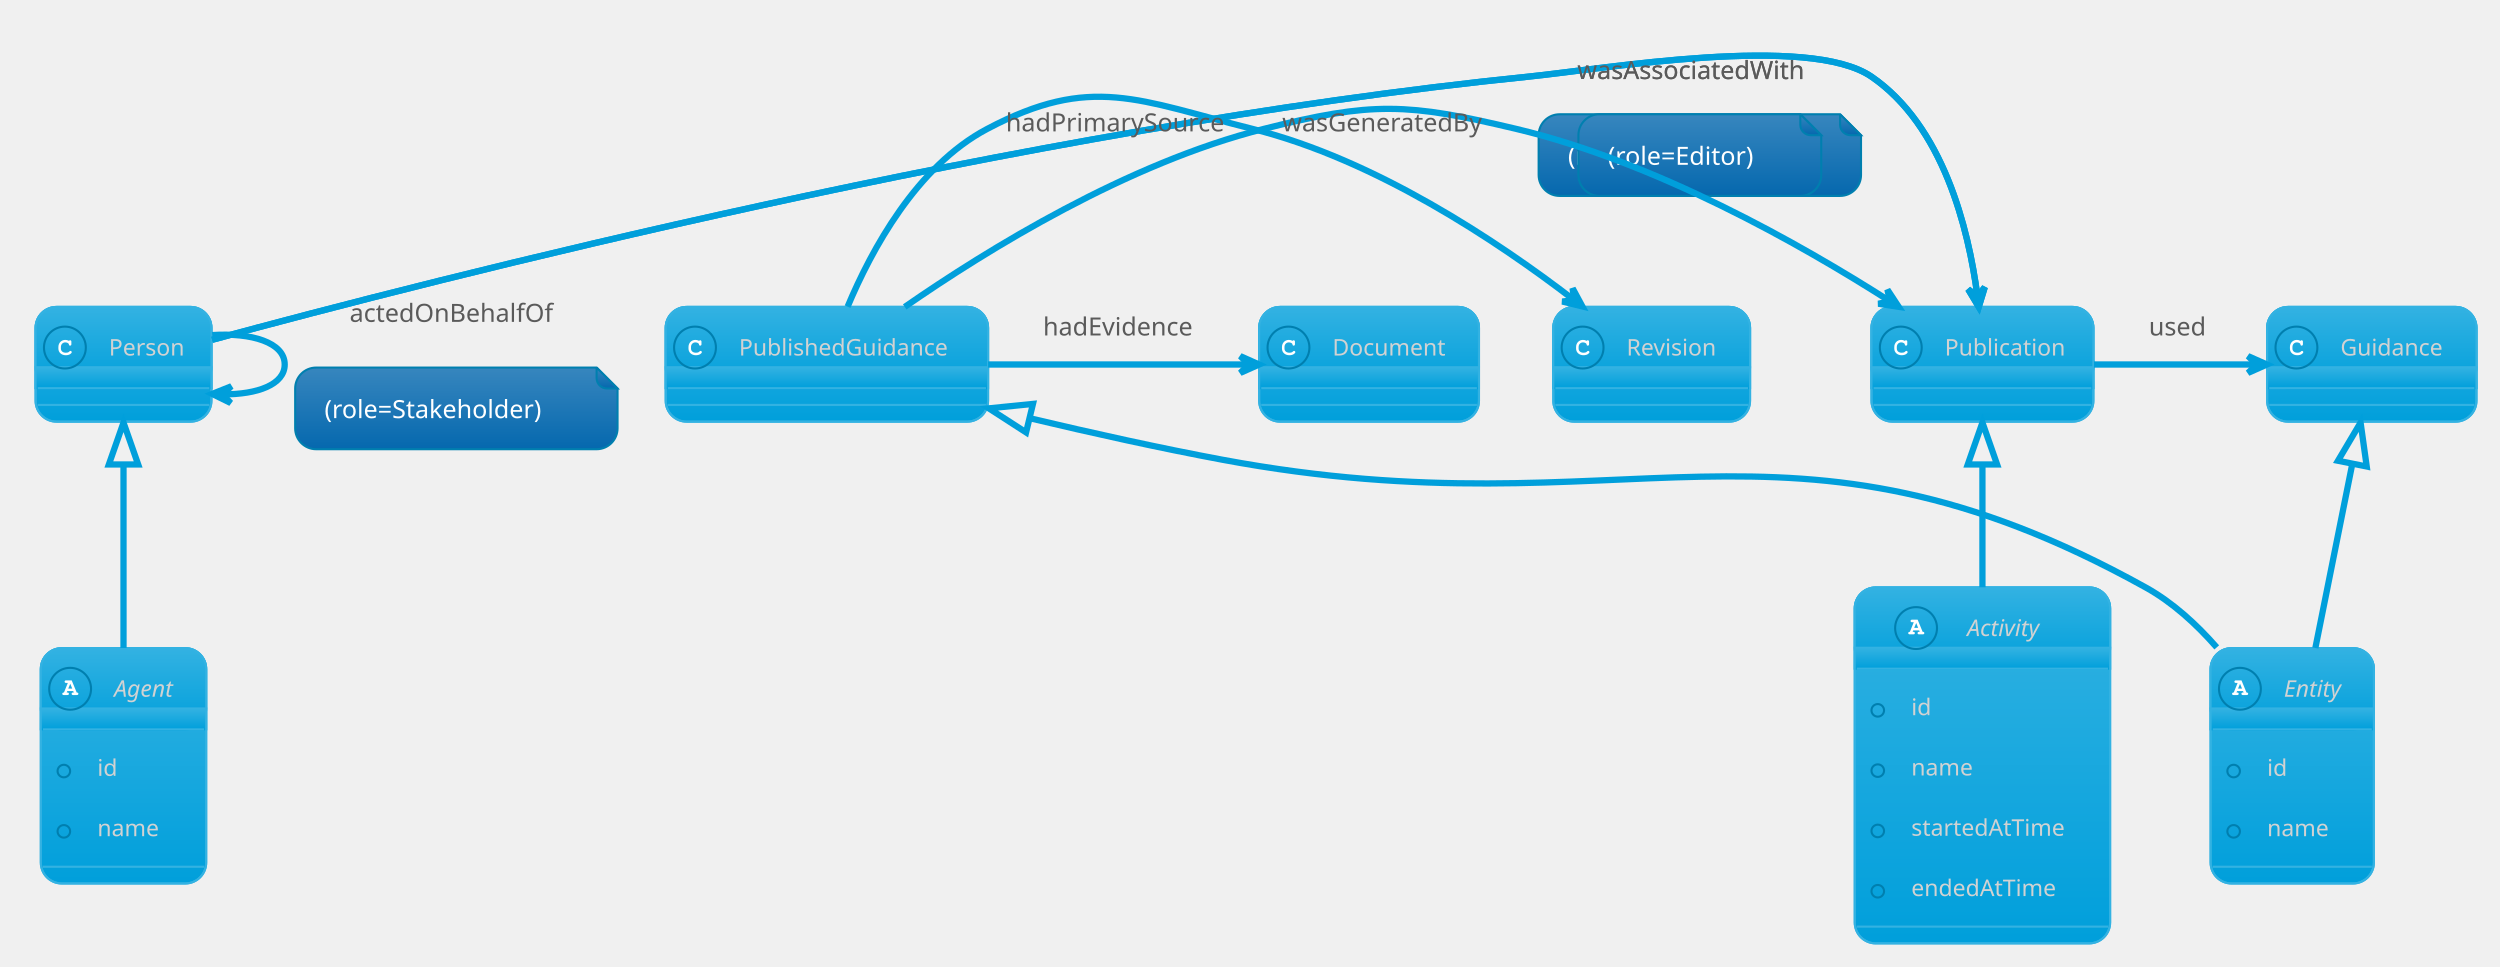
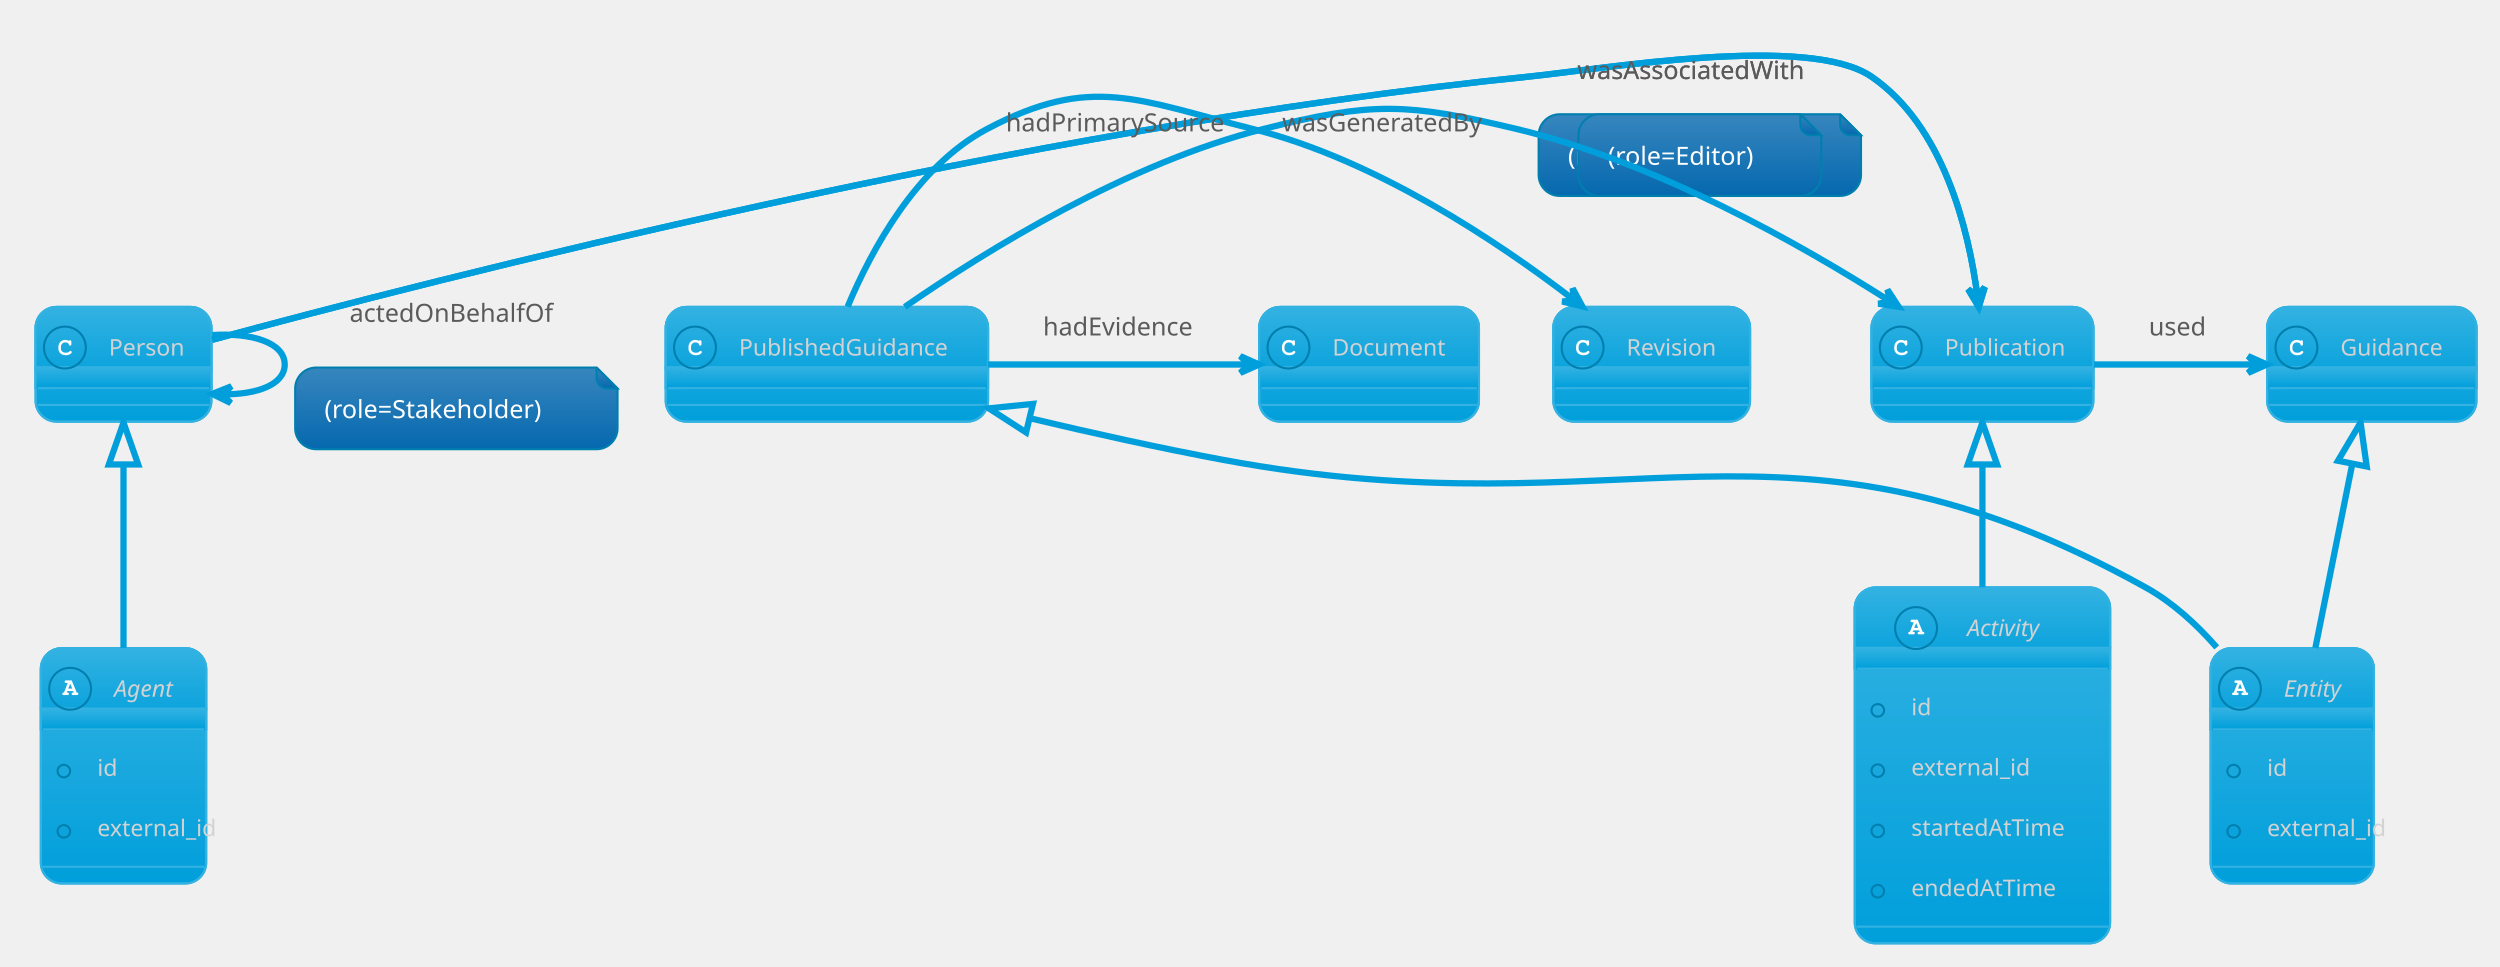
<svg xmlns="http://www.w3.org/2000/svg" contentStyleType="text/css" height="481.25px" preserveAspectRatio="none" style="width:1244px;height:481px;background:#00000000;" version="1.1" viewBox="0 0 1244 481" width="1244.792px" zoomAndPan="magnify">
  <defs>
    <linearGradient id="g1bt1ntpb6t0dq0" x1="50%" x2="50%" y1="0%" y2="100%">
      <stop offset="0%" stop-color="#33B2E2" />
      <stop offset="100%" stop-color="#009FDB" />
    </linearGradient>
    <linearGradient id="g1bt1ntpb6t0dq1" x1="50%" x2="50%" y1="0%" y2="100%">
      <stop offset="0%" stop-color="#3786BE" />
      <stop offset="100%" stop-color="#0568AE" />
    </linearGradient>
  </defs>
  <g>
    <g id="elem_Agent">
      <rect codeLine="4" fill="url(#g1bt1ntpb6t0dq0)" height="117.098" id="Agent" rx="10.417" ry="10.417" style="stroke:#33B2E2;stroke-width:1.042;" width="82.292" x="20.312" y="322.523" />
      <rect fill="url(#g1bt1ntpb6t0dq0)" height="40.422" rx="10.417" ry="10.417" style="stroke:url(#g1bt1ntpb6t0dq0);stroke-width:1.042;" width="82.292" x="20.312" y="322.523" />
      <rect fill="url(#g1bt1ntpb6t0dq0)" height="10.417" style="stroke:url(#g1bt1ntpb6t0dq0);stroke-width:1.042;" width="82.292" x="20.312" y="352.528" />
      <rect codeLine="4" fill="none" height="117.098" id="Agent" rx="10.417" ry="10.417" style="stroke:#33B2E2;stroke-width:1.042;" width="82.292" x="20.312" y="322.523" />
      <ellipse cx="34.896" cy="342.734" fill="none" rx="10.417" ry="10.417" style="stroke:#007FAF;stroke-width:1.042;" />
      <path d="M36.442,343.889 L36.735,344.605 L36.442,344.605 C36.133,344.605 36.035,344.622 35.921,344.703 C35.742,344.801 35.628,345.029 35.628,345.24 C35.628,345.435 35.726,345.615 35.889,345.728 C36.003,345.826 36.149,345.859 36.442,345.859 L38.184,345.859 C38.444,345.859 38.607,345.826 38.704,345.777 C38.9,345.663 39.014,345.452 39.014,345.24 C39.014,345.029 38.916,344.85 38.753,344.736 C38.623,344.638 38.509,344.605 38.167,344.605 L35.677,338.567 L32.975,338.567 C32.633,338.567 32.552,338.583 32.438,338.665 C32.243,338.779 32.145,338.99 32.145,339.202 C32.145,339.397 32.243,339.576 32.406,339.706 C32.52,339.804 32.65,339.82 32.975,339.82 L33.757,339.82 L31.82,344.605 C31.51,344.605 31.396,344.622 31.283,344.703 C31.104,344.801 30.99,345.029 30.99,345.24 C30.99,345.647 31.266,345.859 31.82,345.859 L33.48,345.859 C33.74,345.859 33.903,345.826 34.001,345.777 C34.18,345.663 34.294,345.452 34.294,345.24 C34.294,345.029 34.196,344.85 34.033,344.719 C33.919,344.638 33.805,344.605 33.48,344.605 L33.187,344.605 L33.48,343.889 L36.442,343.889 Z M35.938,342.636 L33.968,342.636 L34.961,340.227 L35.938,342.636 Z " fill="#FFFFFF" />
      <text fill="#D2D2D2" font-family="&quot;Verdana&quot;" font-size="11.458" font-style="italic" lengthAdjust="spacing" textLength="34.375" x="56.771" y="346.7">Agent</text>
      <line style="stroke:#33B2E2;stroke-width:1.042;" x1="21.354" x2="101.562" y1="362.945" y2="362.945" />
      <ellipse cx="31.771" cy="383.676" fill="none" rx="3.125" ry="3.125" style="stroke:#007FAF;stroke-width:1.042;" />
      <text fill="#D2D2D2" font-family="&quot;Verdana&quot;" font-size="11.458" lengthAdjust="spacing" textLength="10.417" x="48.438" y="386.08">id</text>
      <ellipse cx="31.771" cy="413.681" fill="none" rx="3.125" ry="3.125" style="stroke:#007FAF;stroke-width:1.042;" />
-       <text fill="#D2D2D2" font-family="&quot;Verdana&quot;" font-size="11.458" lengthAdjust="spacing" textLength="34.375" x="48.438" y="416.085">name</text>
+       <text fill="#D2D2D2" font-family="&quot;Verdana&quot;" font-size="11.458" lengthAdjust="spacing" textLength="34.375" x="48.438" y="416.085">external_id</text>
      <line style="stroke:#33B2E2;stroke-width:1.042;" x1="21.354" x2="101.562" y1="431.288" y2="431.288" />
    </g>
    <g id="elem_Activity">
      <rect codeLine="9" fill="url(#g1bt1ntpb6t0dq0)" height="177.108" id="Activity" rx="10.417" ry="10.417" style="stroke:#33B2E2;stroke-width:1.042;" width="127.083" x="922.917" y="292.315" />
      <rect fill="url(#g1bt1ntpb6t0dq0)" height="40.422" rx="10.417" ry="10.417" style="stroke:url(#g1bt1ntpb6t0dq0);stroke-width:1.042;" width="127.083" x="922.917" y="292.315" />
      <rect fill="url(#g1bt1ntpb6t0dq0)" height="10.417" style="stroke:url(#g1bt1ntpb6t0dq0);stroke-width:1.042;" width="127.083" x="922.917" y="322.32" />
      <rect codeLine="9" fill="none" height="177.108" id="Activity" rx="10.417" ry="10.417" style="stroke:#33B2E2;stroke-width:1.042;" width="127.083" x="922.917" y="292.315" />
      <ellipse cx="953.438" cy="312.525" fill="none" rx="10.417" ry="10.417" style="stroke:#007FAF;stroke-width:1.042;" />
      <path d="M954.984,313.681 L955.277,314.397 L954.984,314.397 C954.674,314.397 954.577,314.413 954.463,314.495 C954.284,314.592 954.17,314.82 954.17,315.032 C954.17,315.227 954.268,315.406 954.43,315.52 C954.544,315.618 954.691,315.65 954.984,315.65 L956.725,315.65 C956.986,315.65 957.148,315.618 957.246,315.569 C957.441,315.455 957.555,315.243 957.555,315.032 C957.555,314.82 957.458,314.641 957.295,314.527 C957.165,314.43 957.051,314.397 956.709,314.397 L954.219,308.359 L951.517,308.359 C951.175,308.359 951.094,308.375 950.98,308.456 C950.784,308.57 950.687,308.782 950.687,308.993 C950.687,309.189 950.784,309.368 950.947,309.498 C951.061,309.596 951.191,309.612 951.517,309.612 L952.298,309.612 L950.361,314.397 C950.052,314.397 949.938,314.413 949.824,314.495 C949.645,314.592 949.531,314.82 949.531,315.032 C949.531,315.439 949.808,315.65 950.361,315.65 L952.021,315.65 C952.282,315.65 952.445,315.618 952.542,315.569 C952.721,315.455 952.835,315.243 952.835,315.032 C952.835,314.82 952.738,314.641 952.575,314.511 C952.461,314.43 952.347,314.397 952.021,314.397 L951.729,314.397 L952.021,313.681 L954.984,313.681 Z M954.479,312.428 L952.51,312.428 L953.503,310.019 L954.479,312.428 Z " fill="#FFFFFF" />
      <text fill="#D2D2D2" font-family="&quot;Verdana&quot;" font-size="11.458" font-style="italic" lengthAdjust="spacing" textLength="43.75" x="978.854" y="316.492">Activity</text>
      <line style="stroke:#33B2E2;stroke-width:1.042;" x1="923.958" x2="1048.958" y1="332.736" y2="332.736" />
      <ellipse cx="934.375" cy="353.468" fill="none" rx="3.125" ry="3.125" style="stroke:#007FAF;stroke-width:1.042;" />
      <text fill="#D2D2D2" font-family="&quot;Verdana&quot;" font-size="11.458" lengthAdjust="spacing" textLength="10.417" x="951.042" y="355.872">id</text>
      <ellipse cx="934.375" cy="383.473" fill="none" rx="3.125" ry="3.125" style="stroke:#007FAF;stroke-width:1.042;" />
-       <text fill="#D2D2D2" font-family="&quot;Verdana&quot;" font-size="11.458" lengthAdjust="spacing" textLength="34.375" x="951.042" y="385.877">name</text>
+       <text fill="#D2D2D2" font-family="&quot;Verdana&quot;" font-size="11.458" lengthAdjust="spacing" textLength="34.375" x="951.042" y="385.877">external_id</text>
      <ellipse cx="934.375" cy="413.478" fill="none" rx="3.125" ry="3.125" style="stroke:#007FAF;stroke-width:1.042;" />
      <text fill="#D2D2D2" font-family="&quot;Verdana&quot;" font-size="11.458" lengthAdjust="spacing" textLength="84.375" x="951.042" y="415.882">startedAtTime</text>
      <ellipse cx="934.375" cy="443.482" fill="none" rx="3.125" ry="3.125" style="stroke:#007FAF;stroke-width:1.042;" />
      <text fill="#D2D2D2" font-family="&quot;Verdana&quot;" font-size="11.458" lengthAdjust="spacing" textLength="81.25" x="951.042" y="445.887">endedAtTime</text>
      <line style="stroke:#33B2E2;stroke-width:1.042;" x1="923.958" x2="1048.958" y1="461.089" y2="461.089" />
    </g>
    <g id="elem_Entity">
      <rect codeLine="16" fill="url(#g1bt1ntpb6t0dq0)" height="117.098" id="Entity" rx="10.417" ry="10.417" style="stroke:#33B2E2;stroke-width:1.042;" width="81.25" x="1100" y="322.523" />
      <rect fill="url(#g1bt1ntpb6t0dq0)" height="40.422" rx="10.417" ry="10.417" style="stroke:url(#g1bt1ntpb6t0dq0);stroke-width:1.042;" width="81.25" x="1100" y="322.523" />
      <rect fill="url(#g1bt1ntpb6t0dq0)" height="10.417" style="stroke:url(#g1bt1ntpb6t0dq0);stroke-width:1.042;" width="81.25" x="1100" y="352.528" />
      <rect codeLine="16" fill="none" height="117.098" id="Entity" rx="10.417" ry="10.417" style="stroke:#33B2E2;stroke-width:1.042;" width="81.25" x="1100" y="322.523" />
      <ellipse cx="1114.583" cy="342.734" fill="none" rx="10.417" ry="10.417" style="stroke:#007FAF;stroke-width:1.042;" />
      <path d="M1116.13,343.889 L1116.422,344.605 L1116.13,344.605 C1115.82,344.605 1115.723,344.622 1115.609,344.703 C1115.43,344.801 1115.316,345.029 1115.316,345.24 C1115.316,345.435 1115.413,345.615 1115.576,345.728 C1115.69,345.826 1115.837,345.859 1116.13,345.859 L1117.871,345.859 C1118.131,345.859 1118.294,345.826 1118.392,345.777 C1118.587,345.663 1118.701,345.452 1118.701,345.24 C1118.701,345.029 1118.603,344.85 1118.441,344.736 C1118.311,344.638 1118.197,344.605 1117.855,344.605 L1115.365,338.567 L1112.663,338.567 C1112.321,338.567 1112.24,338.583 1112.126,338.665 C1111.93,338.779 1111.833,338.99 1111.833,339.202 C1111.833,339.397 1111.93,339.576 1112.093,339.706 C1112.207,339.804 1112.337,339.82 1112.663,339.82 L1113.444,339.82 L1111.507,344.605 C1111.198,344.605 1111.084,344.622 1110.97,344.703 C1110.791,344.801 1110.677,345.029 1110.677,345.24 C1110.677,345.647 1110.954,345.859 1111.507,345.859 L1113.167,345.859 C1113.428,345.859 1113.591,345.826 1113.688,345.777 C1113.867,345.663 1113.981,345.452 1113.981,345.24 C1113.981,345.029 1113.883,344.85 1113.721,344.719 C1113.607,344.638 1113.493,344.605 1113.167,344.605 L1112.874,344.605 L1113.167,343.889 L1116.13,343.889 Z M1115.625,342.636 L1113.656,342.636 L1114.648,340.227 L1115.625,342.636 Z " fill="#FFFFFF" />
      <text fill="#D2D2D2" font-family="&quot;Verdana&quot;" font-size="11.458" font-style="italic" lengthAdjust="spacing" textLength="33.333" x="1136.458" y="346.7">Entity</text>
      <line style="stroke:#33B2E2;stroke-width:1.042;" x1="1101.042" x2="1180.208" y1="362.945" y2="362.945" />
      <ellipse cx="1111.458" cy="383.676" fill="none" rx="3.125" ry="3.125" style="stroke:#007FAF;stroke-width:1.042;" />
      <text fill="#D2D2D2" font-family="&quot;Verdana&quot;" font-size="11.458" lengthAdjust="spacing" textLength="10.417" x="1128.125" y="386.08">id</text>
      <ellipse cx="1111.458" cy="413.681" fill="none" rx="3.125" ry="3.125" style="stroke:#007FAF;stroke-width:1.042;" />
-       <text fill="#D2D2D2" font-family="&quot;Verdana&quot;" font-size="11.458" lengthAdjust="spacing" textLength="34.375" x="1128.125" y="416.085">name</text>
+       <text fill="#D2D2D2" font-family="&quot;Verdana&quot;" font-size="11.458" lengthAdjust="spacing" textLength="34.375" x="1128.125" y="416.085">external_id</text>
      <line style="stroke:#33B2E2;stroke-width:1.042;" x1="1101.042" x2="1180.208" y1="431.288" y2="431.288" />
    </g>
    <g id="elem_Guidance">
      <rect fill="url(#g1bt1ntpb6t0dq0)" height="57.088" id="Guidance" rx="10.417" ry="10.417" style="stroke:#33B2E2;stroke-width:1.042;" width="104.167" x="1128.125" y="152.731" />
      <rect fill="url(#g1bt1ntpb6t0dq0)" height="40.422" rx="10.417" ry="10.417" style="stroke:url(#g1bt1ntpb6t0dq0);stroke-width:1.042;" width="104.167" x="1128.125" y="152.731" />
      <rect fill="url(#g1bt1ntpb6t0dq0)" height="10.417" style="stroke:url(#g1bt1ntpb6t0dq0);stroke-width:1.042;" width="104.167" x="1128.125" y="182.736" />
      <rect fill="none" height="57.088" id="Guidance" rx="10.417" ry="10.417" style="stroke:#33B2E2;stroke-width:1.042;" width="104.167" x="1128.125" y="152.731" />
      <ellipse cx="1142.708" cy="172.942" fill="none" rx="10.417" ry="10.417" style="stroke:#007FAF;stroke-width:1.042;" />
      <path d="M1144.645,169.557 C1143.962,169.231 1143.522,169.133 1142.871,169.133 C1140.95,169.133 1139.469,170.647 1139.469,172.649 L1139.469,173.479 C1139.469,175.383 1141.032,176.767 1143.148,176.767 C1144.043,176.767 1144.906,176.539 1145.443,176.132 C1145.882,175.839 1146.11,175.514 1146.11,175.221 C1146.11,174.895 1145.817,174.602 1145.492,174.602 C1145.329,174.602 1145.182,174.667 1145.036,174.798 C1144.694,175.156 1144.694,175.156 1144.564,175.221 C1144.255,175.416 1143.75,175.514 1143.18,175.514 C1141.683,175.514 1140.723,174.7 1140.723,173.447 L1140.723,172.649 C1140.723,171.331 1141.65,170.37 1142.92,170.37 C1143.343,170.37 1143.799,170.484 1144.141,170.68 C1144.499,170.875 1144.629,171.038 1144.694,171.331 C1144.743,171.64 1144.759,171.721 1144.857,171.819 C1144.954,171.933 1145.133,171.998 1145.296,171.998 C1145.508,171.998 1145.687,171.9 1145.817,171.738 C1145.898,171.624 1145.931,171.494 1145.931,171.168 L1145.931,170.126 C1145.931,169.817 1145.915,169.719 1145.833,169.605 C1145.719,169.41 1145.524,169.296 1145.296,169.296 C1145.085,169.296 1144.938,169.378 1144.775,169.605 L1144.645,169.557 Z " fill="#FFFFFF" />
      <text fill="#D2D2D2" font-family="&quot;Verdana&quot;" font-size="11.458" lengthAdjust="spacing" textLength="56.25" x="1164.583" y="176.909">Guidance</text>
      <line style="stroke:#33B2E2;stroke-width:1.042;" x1="1129.167" x2="1231.25" y1="193.153" y2="193.153" />
      <line style="stroke:#33B2E2;stroke-width:1.042;" x1="1129.167" x2="1231.25" y1="201.486" y2="201.486" />
    </g>
    <g id="elem_PublishedGuidance">
      <rect fill="url(#g1bt1ntpb6t0dq0)" height="57.088" id="PublishedGuidance" rx="10.417" ry="10.417" style="stroke:#33B2E2;stroke-width:1.042;" width="160.417" x="331.25" y="152.731" />
      <rect fill="url(#g1bt1ntpb6t0dq0)" height="40.422" rx="10.417" ry="10.417" style="stroke:url(#g1bt1ntpb6t0dq0);stroke-width:1.042;" width="160.417" x="331.25" y="152.731" />
      <rect fill="url(#g1bt1ntpb6t0dq0)" height="10.417" style="stroke:url(#g1bt1ntpb6t0dq0);stroke-width:1.042;" width="160.417" x="331.25" y="182.736" />
      <rect fill="none" height="57.088" id="PublishedGuidance" rx="10.417" ry="10.417" style="stroke:#33B2E2;stroke-width:1.042;" width="160.417" x="331.25" y="152.731" />
      <ellipse cx="345.833" cy="172.942" fill="none" rx="10.417" ry="10.417" style="stroke:#007FAF;stroke-width:1.042;" />
      <path d="M347.77,169.557 C347.087,169.231 346.647,169.133 345.996,169.133 C344.075,169.133 342.594,170.647 342.594,172.649 L342.594,173.479 C342.594,175.383 344.157,176.767 346.273,176.767 C347.168,176.767 348.031,176.539 348.568,176.132 C349.007,175.839 349.235,175.514 349.235,175.221 C349.235,174.895 348.942,174.602 348.616,174.602 C348.454,174.602 348.307,174.667 348.161,174.798 C347.819,175.156 347.819,175.156 347.689,175.221 C347.38,175.416 346.875,175.514 346.305,175.514 C344.808,175.514 343.848,174.7 343.848,173.447 L343.848,172.649 C343.848,171.331 344.775,170.37 346.045,170.37 C346.468,170.37 346.924,170.484 347.266,170.68 C347.624,170.875 347.754,171.038 347.819,171.331 C347.868,171.64 347.884,171.721 347.982,171.819 C348.079,171.933 348.259,171.998 348.421,171.998 C348.633,171.998 348.812,171.9 348.942,171.738 C349.023,171.624 349.056,171.494 349.056,171.168 L349.056,170.126 C349.056,169.817 349.04,169.719 348.958,169.605 C348.844,169.41 348.649,169.296 348.421,169.296 C348.21,169.296 348.063,169.378 347.9,169.605 L347.77,169.557 Z " fill="#FFFFFF" />
      <text fill="#D2D2D2" font-family="&quot;Verdana&quot;" font-size="11.458" lengthAdjust="spacing" textLength="112.5" x="367.708" y="176.909">PublishedGuidance</text>
      <line style="stroke:#33B2E2;stroke-width:1.042;" x1="332.292" x2="490.625" y1="193.153" y2="193.153" />
      <line style="stroke:#33B2E2;stroke-width:1.042;" x1="332.292" x2="490.625" y1="201.486" y2="201.486" />
    </g>
    <g id="elem_Person">
      <rect fill="url(#g1bt1ntpb6t0dq0)" height="57.088" id="Person" rx="10.417" ry="10.417" style="stroke:#33B2E2;stroke-width:1.042;" width="87.5" x="17.708" y="152.731" />
      <rect fill="url(#g1bt1ntpb6t0dq0)" height="40.422" rx="10.417" ry="10.417" style="stroke:url(#g1bt1ntpb6t0dq0);stroke-width:1.042;" width="87.5" x="17.708" y="152.731" />
      <rect fill="url(#g1bt1ntpb6t0dq0)" height="10.417" style="stroke:url(#g1bt1ntpb6t0dq0);stroke-width:1.042;" width="87.5" x="17.708" y="182.736" />
      <rect fill="none" height="57.088" id="Person" rx="10.417" ry="10.417" style="stroke:#33B2E2;stroke-width:1.042;" width="87.5" x="17.708" y="152.731" />
      <ellipse cx="32.292" cy="172.942" fill="none" rx="10.417" ry="10.417" style="stroke:#007FAF;stroke-width:1.042;" />
      <path d="M34.228,169.557 C33.545,169.231 33.105,169.133 32.454,169.133 C30.534,169.133 29.053,170.647 29.053,172.649 L29.053,173.479 C29.053,175.383 30.615,176.767 32.731,176.767 C33.626,176.767 34.489,176.539 35.026,176.132 C35.465,175.839 35.693,175.514 35.693,175.221 C35.693,174.895 35.4,174.602 35.075,174.602 C34.912,174.602 34.766,174.667 34.619,174.798 C34.277,175.156 34.277,175.156 34.147,175.221 C33.838,175.416 33.333,175.514 32.764,175.514 C31.266,175.514 30.306,174.7 30.306,173.447 L30.306,172.649 C30.306,171.331 31.234,170.37 32.503,170.37 C32.926,170.37 33.382,170.484 33.724,170.68 C34.082,170.875 34.212,171.038 34.277,171.331 C34.326,171.64 34.342,171.721 34.44,171.819 C34.538,171.933 34.717,171.998 34.88,171.998 C35.091,171.998 35.27,171.9 35.4,171.738 C35.482,171.624 35.514,171.494 35.514,171.168 L35.514,170.126 C35.514,169.817 35.498,169.719 35.417,169.605 C35.303,169.41 35.107,169.296 34.88,169.296 C34.668,169.296 34.522,169.378 34.359,169.605 L34.228,169.557 Z " fill="#FFFFFF" />
      <text fill="#D2D2D2" font-family="&quot;Verdana&quot;" font-size="11.458" lengthAdjust="spacing" textLength="39.583" x="54.167" y="176.909">Person</text>
      <line style="stroke:#33B2E2;stroke-width:1.042;" x1="18.75" x2="104.167" y1="193.153" y2="193.153" />
      <line style="stroke:#33B2E2;stroke-width:1.042;" x1="18.75" x2="104.167" y1="201.486" y2="201.486" />
    </g>
    <g id="elem_Publication">
      <rect fill="url(#g1bt1ntpb6t0dq0)" height="57.088" id="Publication" rx="10.417" ry="10.417" style="stroke:#33B2E2;stroke-width:1.042;" width="110.417" x="931.25" y="152.731" />
      <rect fill="url(#g1bt1ntpb6t0dq0)" height="40.422" rx="10.417" ry="10.417" style="stroke:url(#g1bt1ntpb6t0dq0);stroke-width:1.042;" width="110.417" x="931.25" y="152.731" />
      <rect fill="url(#g1bt1ntpb6t0dq0)" height="10.417" style="stroke:url(#g1bt1ntpb6t0dq0);stroke-width:1.042;" width="110.417" x="931.25" y="182.736" />
      <rect fill="none" height="57.088" id="Publication" rx="10.417" ry="10.417" style="stroke:#33B2E2;stroke-width:1.042;" width="110.417" x="931.25" y="152.731" />
      <ellipse cx="945.833" cy="172.942" fill="none" rx="10.417" ry="10.417" style="stroke:#007FAF;stroke-width:1.042;" />
      <path d="M947.77,169.557 C947.087,169.231 946.647,169.133 945.996,169.133 C944.076,169.133 942.594,170.647 942.594,172.649 L942.594,173.479 C942.594,175.383 944.157,176.767 946.273,176.767 C947.168,176.767 948.031,176.539 948.568,176.132 C949.007,175.839 949.235,175.514 949.235,175.221 C949.235,174.895 948.942,174.602 948.616,174.602 C948.454,174.602 948.307,174.667 948.161,174.798 C947.819,175.156 947.819,175.156 947.689,175.221 C947.38,175.416 946.875,175.514 946.305,175.514 C944.808,175.514 943.848,174.7 943.848,173.447 L943.848,172.649 C943.848,171.331 944.775,170.37 946.045,170.37 C946.468,170.37 946.924,170.484 947.266,170.68 C947.624,170.875 947.754,171.038 947.819,171.331 C947.868,171.64 947.884,171.721 947.982,171.819 C948.079,171.933 948.259,171.998 948.421,171.998 C948.633,171.998 948.812,171.9 948.942,171.738 C949.023,171.624 949.056,171.494 949.056,171.168 L949.056,170.126 C949.056,169.817 949.04,169.719 948.958,169.605 C948.844,169.41 948.649,169.296 948.421,169.296 C948.21,169.296 948.063,169.378 947.9,169.605 L947.77,169.557 Z " fill="#FFFFFF" />
      <text fill="#D2D2D2" font-family="&quot;Verdana&quot;" font-size="11.458" lengthAdjust="spacing" textLength="62.5" x="967.708" y="176.909">Publication</text>
      <line style="stroke:#33B2E2;stroke-width:1.042;" x1="932.292" x2="1040.625" y1="193.153" y2="193.153" />
      <line style="stroke:#33B2E2;stroke-width:1.042;" x1="932.292" x2="1040.625" y1="201.486" y2="201.486" />
    </g>
    <g id="elem_Revision">
      <rect fill="url(#g1bt1ntpb6t0dq0)" height="57.088" id="Revision" rx="10.417" ry="10.417" style="stroke:#33B2E2;stroke-width:1.042;" width="97.917" x="772.917" y="152.731" />
      <rect fill="url(#g1bt1ntpb6t0dq0)" height="40.422" rx="10.417" ry="10.417" style="stroke:url(#g1bt1ntpb6t0dq0);stroke-width:1.042;" width="97.917" x="772.917" y="152.731" />
      <rect fill="url(#g1bt1ntpb6t0dq0)" height="10.417" style="stroke:url(#g1bt1ntpb6t0dq0);stroke-width:1.042;" width="97.917" x="772.917" y="182.736" />
      <rect fill="none" height="57.088" id="Revision" rx="10.417" ry="10.417" style="stroke:#33B2E2;stroke-width:1.042;" width="97.917" x="772.917" y="152.731" />
      <ellipse cx="787.5" cy="172.942" fill="none" rx="10.417" ry="10.417" style="stroke:#007FAF;stroke-width:1.042;" />
      <path d="M789.437,169.557 C788.753,169.231 788.314,169.133 787.663,169.133 C785.742,169.133 784.261,170.647 784.261,172.649 L784.261,173.479 C784.261,175.383 785.824,176.767 787.939,176.767 C788.835,176.767 789.697,176.539 790.234,176.132 C790.674,175.839 790.902,175.514 790.902,175.221 C790.902,174.895 790.609,174.602 790.283,174.602 C790.12,174.602 789.974,174.667 789.827,174.798 C789.486,175.156 789.486,175.156 789.356,175.221 C789.046,175.416 788.542,175.514 787.972,175.514 C786.475,175.514 785.514,174.7 785.514,173.447 L785.514,172.649 C785.514,171.331 786.442,170.37 787.712,170.37 C788.135,170.37 788.591,170.484 788.932,170.68 C789.29,170.875 789.421,171.038 789.486,171.331 C789.534,171.64 789.551,171.721 789.648,171.819 C789.746,171.933 789.925,171.998 790.088,171.998 C790.299,171.998 790.479,171.9 790.609,171.738 C790.69,171.624 790.723,171.494 790.723,171.168 L790.723,170.126 C790.723,169.817 790.706,169.719 790.625,169.605 C790.511,169.41 790.316,169.296 790.088,169.296 C789.876,169.296 789.73,169.378 789.567,169.605 L789.437,169.557 Z " fill="#FFFFFF" />
      <text fill="#D2D2D2" font-family="&quot;Verdana&quot;" font-size="11.458" lengthAdjust="spacing" textLength="50" x="809.375" y="176.909">Revision</text>
      <line style="stroke:#33B2E2;stroke-width:1.042;" x1="773.958" x2="869.792" y1="193.153" y2="193.153" />
      <line style="stroke:#33B2E2;stroke-width:1.042;" x1="773.958" x2="869.792" y1="201.486" y2="201.486" />
    </g>
    <g id="elem_Document">
      <rect fill="url(#g1bt1ntpb6t0dq0)" height="57.088" id="Document" rx="10.417" ry="10.417" style="stroke:#33B2E2;stroke-width:1.042;" width="109.375" x="626.562" y="152.731" />
      <rect fill="url(#g1bt1ntpb6t0dq0)" height="40.422" rx="10.417" ry="10.417" style="stroke:url(#g1bt1ntpb6t0dq0);stroke-width:1.042;" width="109.375" x="626.562" y="152.731" />
      <rect fill="url(#g1bt1ntpb6t0dq0)" height="10.417" style="stroke:url(#g1bt1ntpb6t0dq0);stroke-width:1.042;" width="109.375" x="626.562" y="182.736" />
      <rect fill="none" height="57.088" id="Document" rx="10.417" ry="10.417" style="stroke:#33B2E2;stroke-width:1.042;" width="109.375" x="626.562" y="152.731" />
      <ellipse cx="641.146" cy="172.942" fill="none" rx="10.417" ry="10.417" style="stroke:#007FAF;stroke-width:1.042;" />
      <path d="M643.083,169.557 C642.399,169.231 641.96,169.133 641.309,169.133 C639.388,169.133 637.907,170.647 637.907,172.649 L637.907,173.479 C637.907,175.383 639.469,176.767 641.585,176.767 C642.481,176.767 643.343,176.539 643.88,176.132 C644.32,175.839 644.548,175.514 644.548,175.221 C644.548,174.895 644.255,174.602 643.929,174.602 C643.766,174.602 643.62,174.667 643.473,174.798 C643.131,175.156 643.131,175.156 643.001,175.221 C642.692,175.416 642.188,175.514 641.618,175.514 C640.12,175.514 639.16,174.7 639.16,173.447 L639.16,172.649 C639.16,171.331 640.088,170.37 641.357,170.37 C641.781,170.37 642.236,170.484 642.578,170.68 C642.936,170.875 643.066,171.038 643.131,171.331 C643.18,171.64 643.197,171.721 643.294,171.819 C643.392,171.933 643.571,171.998 643.734,171.998 C643.945,171.998 644.124,171.9 644.255,171.738 C644.336,171.624 644.369,171.494 644.369,171.168 L644.369,170.126 C644.369,169.817 644.352,169.719 644.271,169.605 C644.157,169.41 643.962,169.296 643.734,169.296 C643.522,169.296 643.376,169.378 643.213,169.605 L643.083,169.557 Z " fill="#FFFFFF" />
      <text fill="#D2D2D2" font-family="&quot;Verdana&quot;" font-size="11.458" lengthAdjust="spacing" textLength="61.458" x="663.021" y="176.909">Document</text>
      <line style="stroke:#33B2E2;stroke-width:1.042;" x1="627.604" x2="734.896" y1="193.153" y2="193.153" />
      <line style="stroke:#33B2E2;stroke-width:1.042;" x1="627.604" x2="734.896" y1="201.486" y2="201.486" />
    </g>
    <g id="link_Guidance_Entity">
      <path codeLine="22" d="M1170.448,231.107 C1164.906,258.744 1157.938,293.491 1152.125,322.445 " fill="none" id="Guidance-backto-Entity" style="stroke:#009FDB;stroke-width:3.125;" />
      <polygon fill="none" points="1163.375,229.275,1174.625,210.282,1177.677,232.143,1163.375,229.275" style="stroke:#009FDB;stroke-width:3.125;" />
    </g>
    <g id="link_PublishedGuidance_Entity">
      <path codeLine="23" d="M512.652,208.163 C543.267,215.432 577.062,222.942 608.333,228.773 C810.952,266.553 887.501,192.28 1067.708,292.315 C1081.021,299.704 1092.927,310.565 1103.052,322.14 " fill="none" id="PublishedGuidance-backto-Entity" style="stroke:#009FDB;stroke-width:3.125;" />
      <polygon fill="none" points="510.579,215.165,492.035,203.193,513.998,200.988,510.579,215.165" style="stroke:#009FDB;stroke-width:3.125;" />
    </g>
    <g id="link_Person_Agent">
      <path codeLine="24" d="M61.458,231.521 C61.458,259.09 61.458,293.634 61.458,322.445 " fill="none" id="Person-backto-Agent" style="stroke:#009FDB;stroke-width:3.125;" />
      <polygon fill="none" points="54.167,231.116,61.458,210.282,68.75,231.116,54.167,231.116" style="stroke:#009FDB;stroke-width:3.125;" />
    </g>
    <g id="link_Publication_Activity">
      <path codeLine="25" d="M986.458,231.311 C986.458,249.749 986.458,271.329 986.458,292.234 " fill="none" id="Publication-backto-Activity" style="stroke:#009FDB;stroke-width:3.125;" />
      <polygon fill="none" points="979.167,231.116,986.458,210.282,993.75,231.116,979.167,231.116" style="stroke:#009FDB;stroke-width:3.125;" />
    </g>
    <g id="link_Person_Publication">
      <path codeLine="28" d="M105.543,169.095 C215.161,139.271 509.322,63.61 760.417,38.148 C798.185,34.318 899.949,16.667 931.25,38.148 C966.812,62.552 979.475,113.345 983.979,147.406 " fill="none" id="Person-to-Publication" style="stroke:#009FDB;stroke-width:3.125;" />
      <polygon fill="#009FDB" points="984.634,152.723,987.623,142.909,983.997,147.554,979.353,143.928,984.634,152.723" style="stroke:#009FDB;stroke-width:3.125;" />
      <text fill="#5A5A5A" font-family="&quot;Verdana&quot;" font-size="12.5" lengthAdjust="spacing" textLength="121.875" x="784.896" y="39.334">wasAssociatedWith</text>
      <path d="M765.625,67.282 L765.625,87.074 A10.417,10.417 0 0 0 776.042,97.49 L915.625,97.49 A10.417,10.417 0 0 0 926.042,87.074 L926.042,67.282 L915.625,56.865 L776.042,56.865 A10.417,10.417 0 0 0 765.625,67.282 " fill="url(#g1bt1ntpb6t0dq1)" style="stroke:#007FAF;stroke-width:1.042;" />
      <path d="M915.625,56.865 L915.625,62.074 A5.208,5.208 0 0 0 920.833,67.282 L926.042,67.282 L915.625,56.865 " fill="url(#g1bt1ntpb6t0dq1)" style="stroke:#007FAF;stroke-width:1.042;" />
      <text fill="#FFFFFF" font-family="&quot;Verdana&quot;" font-size="12.5" lengthAdjust="spacing" textLength="121.875" x="780.208" y="82.01">(role=Stakeholder)</text>
    </g>
    <g id="link_Person_Publication">
      <path codeLine="32" d="M105.543,169.095 C215.161,139.271 509.322,63.61 760.417,38.148 C798.185,34.318 899.949,16.667 931.25,38.148 C966.812,62.552 979.475,113.345 983.979,147.406 " fill="none" id="Person-to-Publication-1" style="stroke:#009FDB;stroke-width:3.125;" />
      <polygon fill="#009FDB" points="984.634,152.723,987.623,142.909,983.997,147.554,979.353,143.928,984.634,152.723" style="stroke:#009FDB;stroke-width:3.125;" />
      <text fill="#5A5A5A" font-family="&quot;Verdana&quot;" font-size="12.5" lengthAdjust="spacing" textLength="121.875" x="784.896" y="39.334">wasAssociatedWith</text>
      <path d="M785.417,67.282 L785.417,87.074 A10.417,10.417 0 0 0 795.833,97.49 L895.833,97.49 A10.417,10.417 0 0 0 906.25,87.074 L906.25,67.282 L895.833,56.865 L795.833,56.865 A10.417,10.417 0 0 0 785.417,67.282 " fill="url(#g1bt1ntpb6t0dq1)" style="stroke:#007FAF;stroke-width:1.042;" />
      <path d="M895.833,56.865 L895.833,62.074 A5.208,5.208 0 0 0 901.042,67.282 L906.25,67.282 L895.833,56.865 " fill="url(#g1bt1ntpb6t0dq1)" style="stroke:#007FAF;stroke-width:1.042;" />
      <text fill="#FFFFFF" font-family="&quot;Verdana&quot;" font-size="12.5" lengthAdjust="spacing" textLength="82.292" x="800" y="82.01">(role=Editor)</text>
    </g>
    <g id="link_Person_Person">
      <path codeLine="30" d="M105.592,166.738 C124.982,165.442 141.667,170.322 141.667,181.377 C141.667,191.396 127.963,196.344 110.963,196.219 " fill="none" id="Person-to-Person" style="stroke:#009FDB;stroke-width:3.125;" />
      <polygon fill="#009FDB" points="105.592,196.017,114.805,200.532,110.797,196.212,115.117,192.205,105.592,196.017" style="stroke:#009FDB;stroke-width:3.125;" />
      <text fill="#5A5A5A" font-family="&quot;Verdana&quot;" font-size="12.5" lengthAdjust="spacing" textLength="106.25" x="173.958" y="160.167">actedOnBehalfOf</text>
      <path d="M146.875,193.324 L146.875,213.115 A10.417,10.417 0 0 0 157.292,223.532 L296.875,223.532 A10.417,10.417 0 0 0 307.292,213.115 L307.292,193.324 L296.875,182.907 L157.292,182.907 A10.417,10.417 0 0 0 146.875,193.324 " fill="url(#g1bt1ntpb6t0dq1)" style="stroke:#007FAF;stroke-width:1.042;" />
      <path d="M296.875,182.907 L296.875,188.115 A5.208,5.208 0 0 0 302.083,193.324 L307.292,193.324 L296.875,182.907 " fill="url(#g1bt1ntpb6t0dq1)" style="stroke:#007FAF;stroke-width:1.042;" />
      <text fill="#FFFFFF" font-family="&quot;Verdana&quot;" font-size="12.5" lengthAdjust="spacing" textLength="121.875" x="161.458" y="208.052">(role=Stakeholder)</text>
    </g>
    <g id="link_PublishedGuidance_Revision">
      <path codeLine="34" d="M421.772,152.596 C433.644,124.293 456.137,82.72 491.146,64.19 C543.111,36.684 566.4,49.918 623.438,64.19 C684.232,79.401 744.919,119.869 782.871,148.992 " fill="none" id="PublishedGuidance-to-Revision" style="stroke:#009FDB;stroke-width:3.125;" />
      <polygon fill="#009FDB" points="787.385,152.484,782.519,143.453,783.266,149.298,777.421,150.044,787.385,152.484" style="stroke:#009FDB;stroke-width:3.125;" />
      <text fill="#5A5A5A" font-family="&quot;Verdana&quot;" font-size="12.5" lengthAdjust="spacing" textLength="113.542" x="500.521" y="65.376">hadPrimarySource</text>
    </g>
    <g id="link_Publication_Guidance">
      <path codeLine="35" d="M1041.979,181.377 C1067.24,181.377 1097.125,181.377 1122.635,181.377 " fill="none" id="Publication-to-Guidance" style="stroke:#009FDB;stroke-width:3.125;" />
      <polygon fill="#009FDB" points="1128.01,181.377,1118.635,177.21,1122.802,181.377,1118.635,185.544,1128.01,181.377" style="stroke:#009FDB;stroke-width:3.125;" />
      <text fill="#5A5A5A" font-family="&quot;Verdana&quot;" font-size="12.5" lengthAdjust="spacing" textLength="31.25" x="1069.271" y="166.938">used</text>
    </g>
    <g id="link_PublishedGuidance_Publication">
      <path codeLine="36" d="M450.197,152.722 C491.826,123.862 561.143,81.239 628.646,64.19 C682.958,50.472 700.197,51.197 754.688,64.19 C823.593,80.619 895.213,121.018 940.266,149.779 " fill="none" id="PublishedGuidance-to-Publication" style="stroke:#009FDB;stroke-width:3.125;" />
      <polygon fill="#009FDB" points="944.812,152.7,939.177,144.127,940.431,149.885,934.673,151.138,944.812,152.7" style="stroke:#009FDB;stroke-width:3.125;" />
      <text fill="#5A5A5A" font-family="&quot;Verdana&quot;" font-size="12.5" lengthAdjust="spacing" textLength="107.292" x="638.021" y="65.376">wasGeneratedBy</text>
    </g>
    <g id="link_PublishedGuidance_Document">
      <path codeLine="37" d="M491.674,181.377 C533.127,181.377 582.872,181.377 621.003,181.377 " fill="none" id="PublishedGuidance-to-Document" style="stroke:#009FDB;stroke-width:3.125;" />
      <polygon fill="#009FDB" points="626.542,181.377,617.167,177.21,621.333,181.377,617.167,185.544,626.542,181.377" style="stroke:#009FDB;stroke-width:3.125;" />
      <text fill="#5A5A5A" font-family="&quot;Verdana&quot;" font-size="12.5" lengthAdjust="spacing" textLength="80.208" x="519.01" y="166.938">hadEvidence</text>
    </g>
  </g>
</svg>
